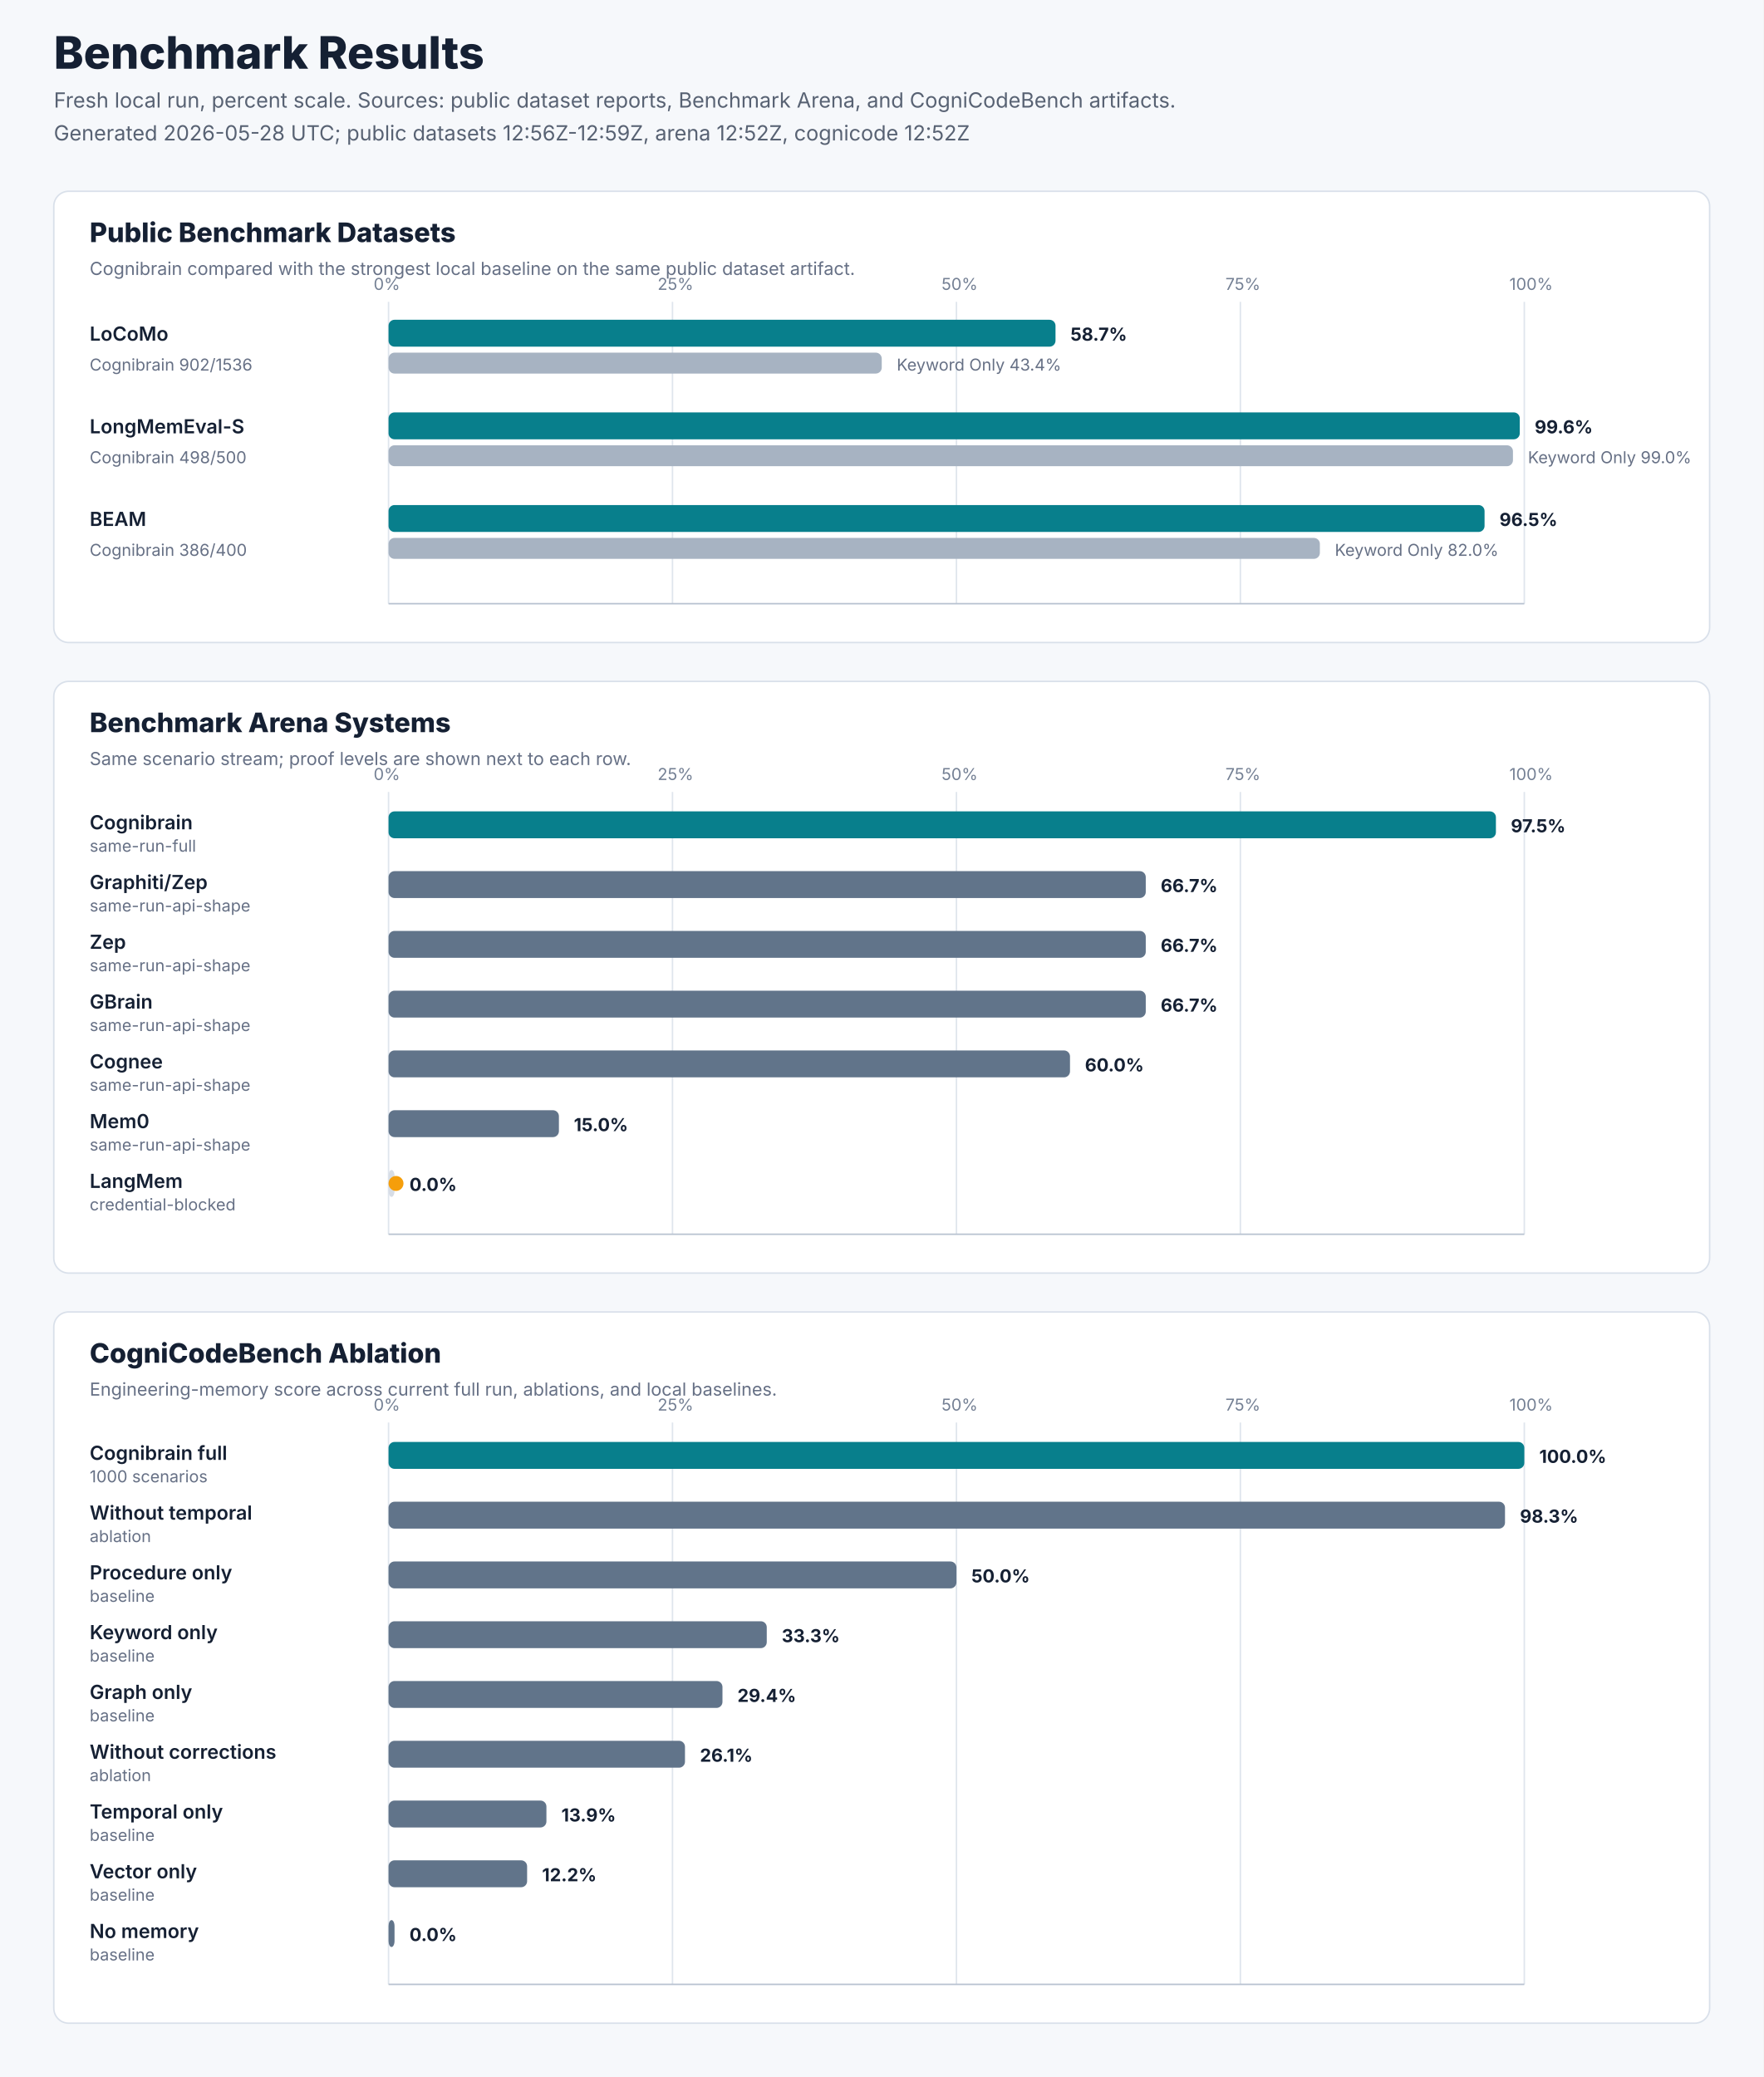
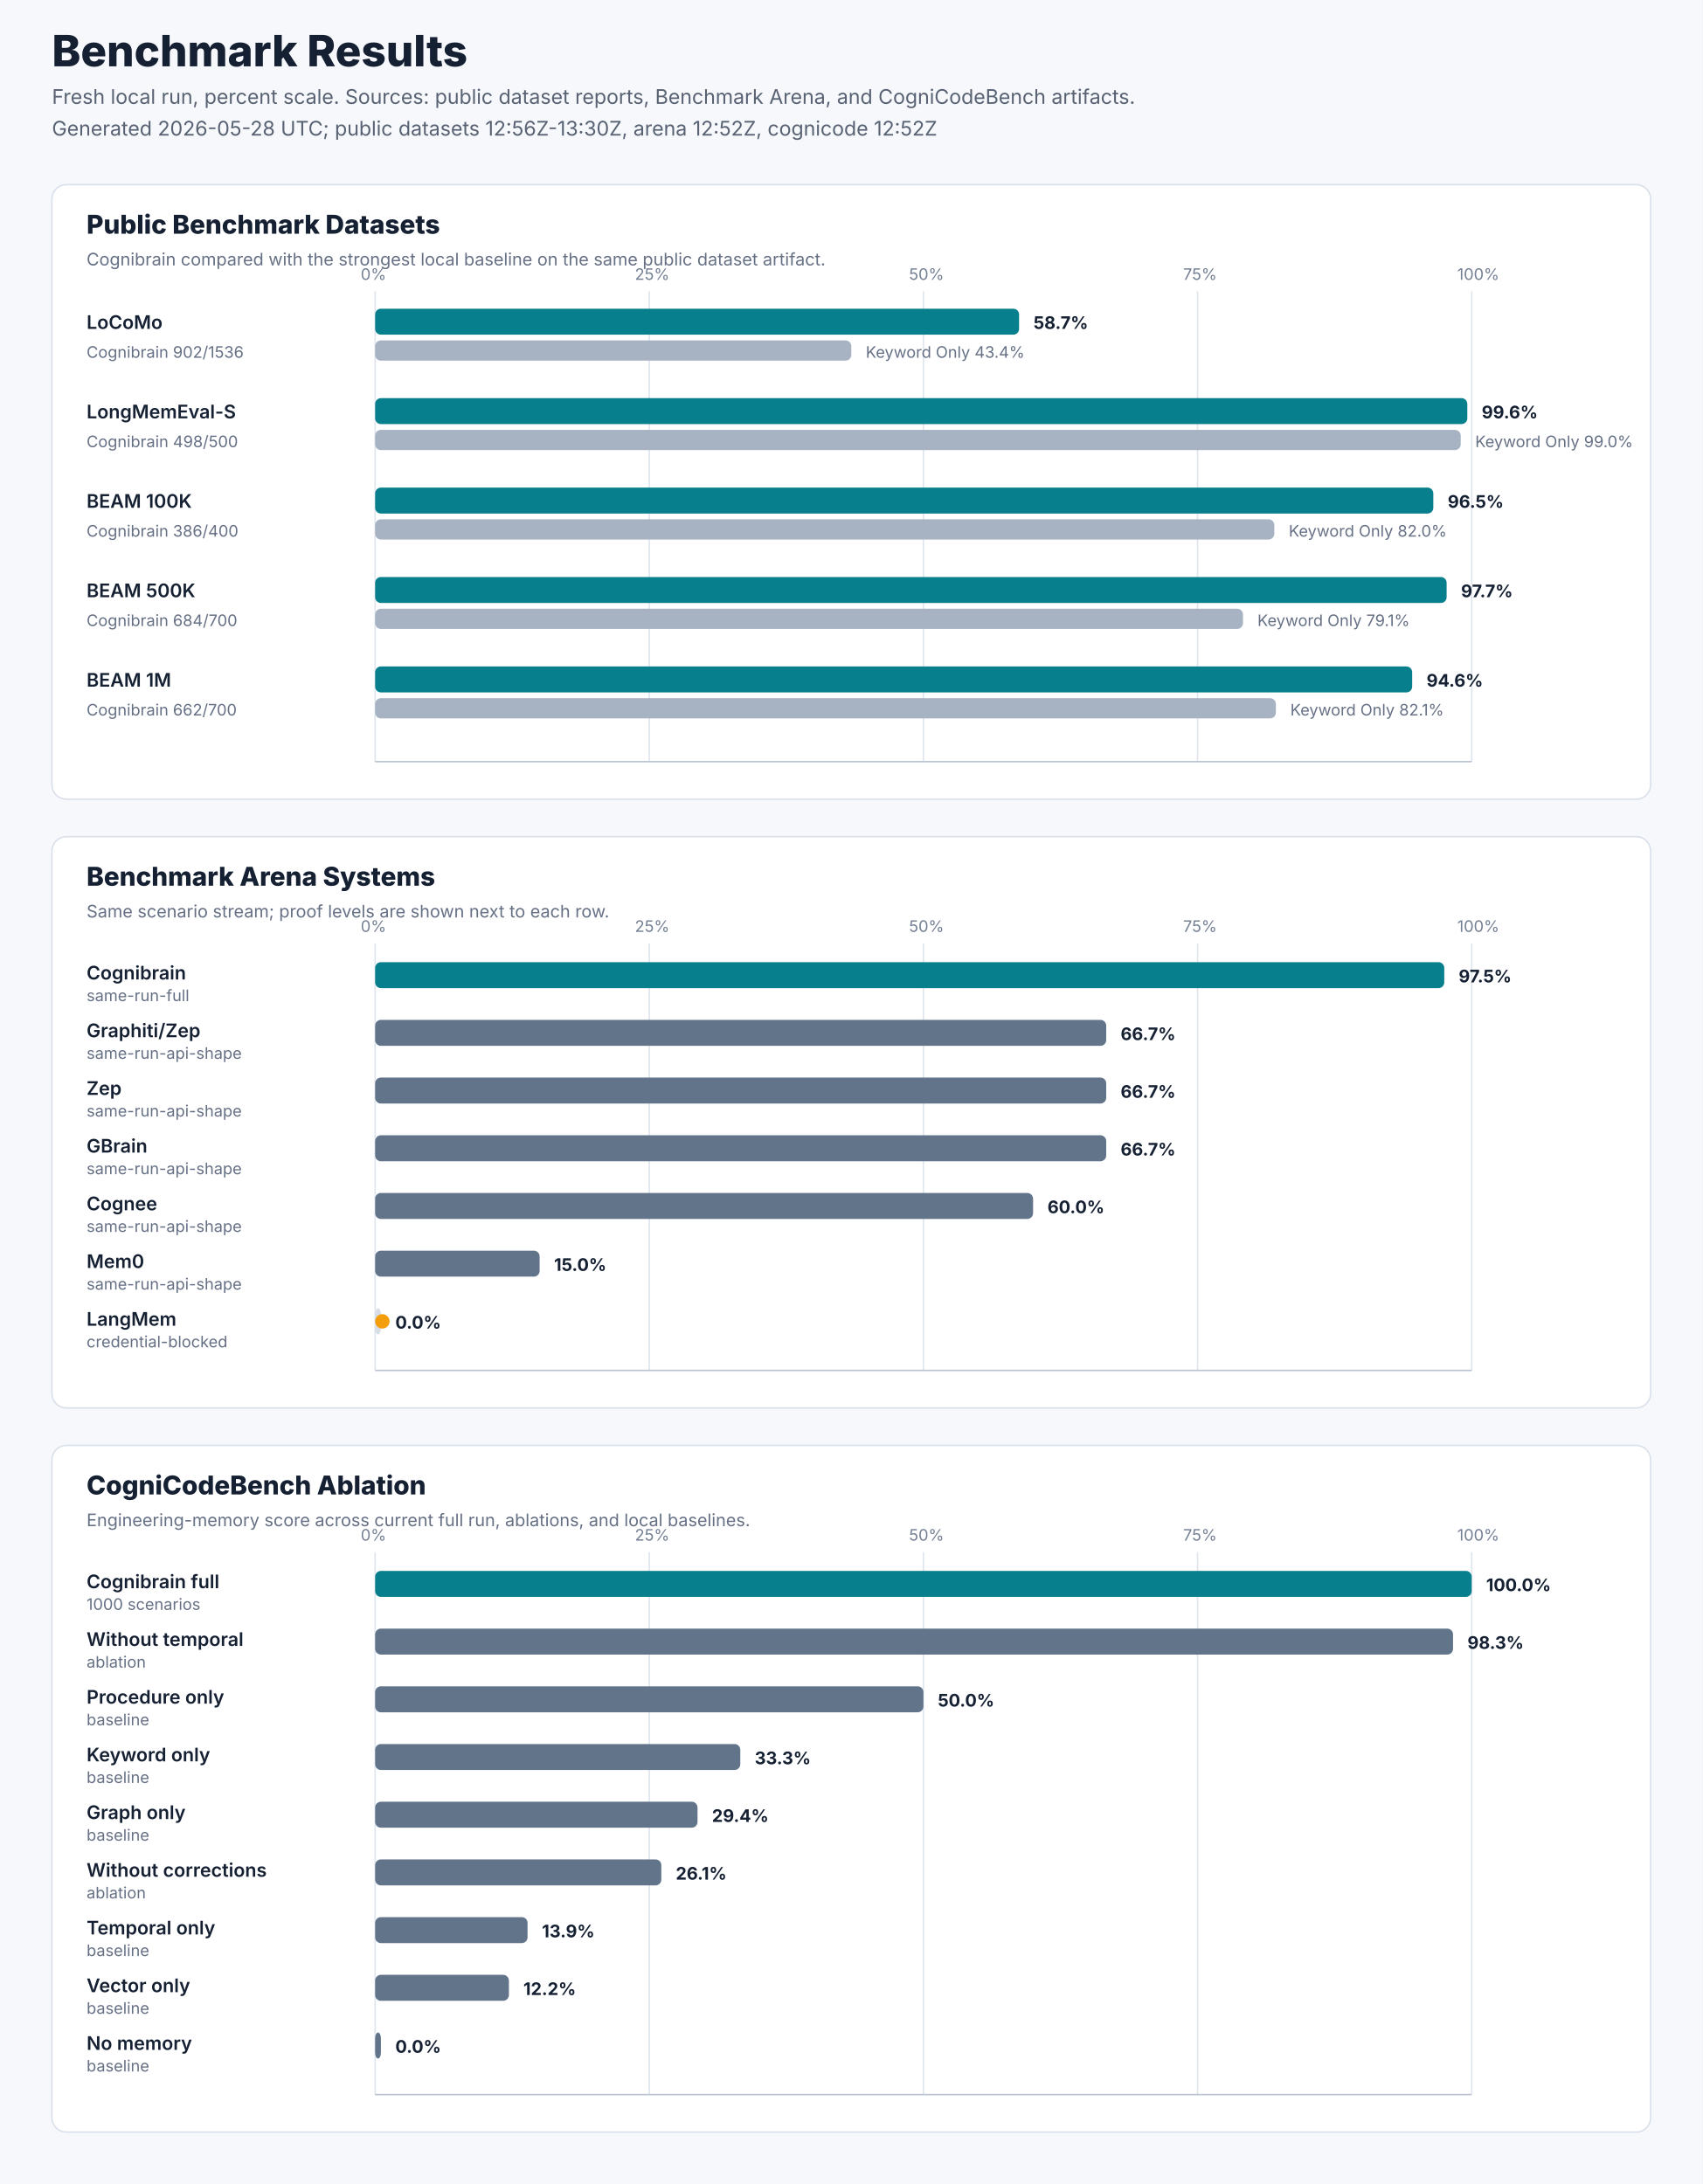
- <svg xmlns="http://www.w3.org/2000/svg" width="1180" height="1390" viewBox="0 0 1180 1390" role="img" aria-labelledby="title desc">
+ <svg xmlns="http://www.w3.org/2000/svg" width="1180" height="1514" viewBox="0 0 1180 1514" role="img" aria-labelledby="title desc">
  <style>
      text { font-family: ui-sans-serif, system-ui, -apple-system, BlinkMacSystemFont, "Segoe UI", sans-serif; fill: #152033; }
      .title { font-size: 30px; font-weight: 760; }
      .subtitle { font-size: 14px; fill: #586273; }
      .section-title { font-size: 18px; font-weight: 760; }
      .section-note { font-size: 12px; fill: #667085; }
      .label { font-size: 13px; font-weight: 620; }
      .detail { font-size: 11px; fill: #667085; }
      .tick { font-size: 11px; fill: #748094; }
      .value { font-size: 12px; font-weight: 720; }
      .grid { stroke: #dfe5ed; stroke-width: 1; }
      .axis { stroke: #b8c2d0; stroke-width: 1; }
      .panel { fill: #ffffff; stroke: #d9e0ea; stroke-width: 1; }
      .bar-cognibrain { fill: #087f8c; }
      .bar-comparison { fill: #61748a; }
      .bar-baseline { fill: #a7b3c2; }
      .bar-blocked { fill: #d7dde6; }
      .marker { fill: #f59e0b; }
    </style>
-   <rect width="1180" height="1390" fill="#f6f8fb" />
+   <rect width="1180" height="1514" fill="#f6f8fb" />
  <text class="title" x="36" y="46">Benchmark Results</text>
  <text class="subtitle" x="36" y="72">Fresh local run, percent scale. Sources: public dataset reports, Benchmark Arena, and CogniCodeBench artifacts.</text>
-   <text class="subtitle" x="36" y="94">Generated 2026-05-28 UTC; public datasets 12:56Z-12:59Z, arena 12:52Z, cognicode 12:52Z</text>
-   <rect class="panel" x="36" y="128" width="1108" height="302" rx="10" />
+   <text class="subtitle" x="36" y="94">Generated 2026-05-28 UTC; public datasets 12:56Z-13:30Z, arena 12:52Z, cognicode 12:52Z</text>
+   <rect class="panel" x="36" y="128" width="1108" height="426" rx="10" />
  <text class="section-title" x="60" y="162">Public Benchmark Datasets</text>
  <text class="section-note" x="60" y="184">Cognibrain compared with the strongest local baseline on the same public dataset artifact.</text>
-   <line class="grid" x1="260" y1="202" x2="260" y2="404" />
+   <line class="grid" x1="260" y1="202" x2="260" y2="528" />
  <text class="tick" x="250" y="194">0%</text>
-   <line class="grid" x1="450" y1="202" x2="450" y2="404" />
+   <line class="grid" x1="450" y1="202" x2="450" y2="528" />
  <text class="tick" x="440" y="194">25%</text>
-   <line class="grid" x1="640" y1="202" x2="640" y2="404" />
+   <line class="grid" x1="640" y1="202" x2="640" y2="528" />
  <text class="tick" x="630" y="194">50%</text>
-   <line class="grid" x1="830" y1="202" x2="830" y2="404" />
+   <line class="grid" x1="830" y1="202" x2="830" y2="528" />
  <text class="tick" x="820" y="194">75%</text>
-   <line class="grid" x1="1020" y1="202" x2="1020" y2="404" />
+   <line class="grid" x1="1020" y1="202" x2="1020" y2="528" />
  <text class="tick" x="1010" y="194">100%</text>
-   <line class="axis" x1="260" y1="404" x2="1020" y2="404" />
+   <line class="axis" x1="260" y1="528" x2="1020" y2="528" />
  <text class="label" x="60" y="228">LoCoMo</text>
  <text class="detail" x="60" y="248">Cognibrain 902/1536</text>
  <rect class="bar-baseline" x="260" y="236" width="330.026" height="14" rx="4" />
  <rect class="bar-cognibrain" x="260" y="214" width="446.302" height="18" rx="4" />
  <text class="value" x="716.302" y="228">58.7%</text>
  <text class="detail" x="600.026" y="248">Keyword Only 43.4%</text>
  <text class="label" x="60" y="290">LongMemEval-S</text>
  <text class="detail" x="60" y="310">Cognibrain 498/500</text>
  <rect class="bar-baseline" x="260" y="298" width="752.4" height="14" rx="4" />
  <rect class="bar-cognibrain" x="260" y="276" width="756.96" height="18" rx="4" />
  <text class="value" x="1026.96" y="290">99.6%</text>
  <text class="detail" x="1022.4" y="310">Keyword Only 99.0%</text>
-   <text class="label" x="60" y="352">BEAM</text>
+   <text class="label" x="60" y="352">BEAM 100K</text>
  <text class="detail" x="60" y="372">Cognibrain 386/400</text>
  <rect class="bar-baseline" x="260" y="360" width="623.2" height="14" rx="4" />
  <rect class="bar-cognibrain" x="260" y="338" width="733.4" height="18" rx="4" />
  <text class="value" x="1003.4" y="352">96.5%</text>
  <text class="detail" x="893.2" y="372">Keyword Only 82.0%</text>
-   <rect class="panel" x="36" y="456" width="1108" height="396" rx="10" />
-   <text class="section-title" x="60" y="490">Benchmark Arena Systems</text>
-   <text class="section-note" x="60" y="512">Same scenario stream; proof levels are shown next to each row.</text>
-   <line class="grid" x1="260" y1="530" x2="260" y2="826" />
-   <text class="tick" x="250" y="522">0%</text>
-   <line class="grid" x1="450" y1="530" x2="450" y2="826" />
-   <text class="tick" x="440" y="522">25%</text>
-   <line class="grid" x1="640" y1="530" x2="640" y2="826" />
-   <text class="tick" x="630" y="522">50%</text>
-   <line class="grid" x1="830" y1="530" x2="830" y2="826" />
-   <text class="tick" x="820" y="522">75%</text>
-   <line class="grid" x1="1020" y1="530" x2="1020" y2="826" />
-   <text class="tick" x="1010" y="522">100%</text>
-   <line class="axis" x1="260" y1="826" x2="1020" y2="826" />
-   <text class="label" x="60" y="555">Cognibrain</text>
-   <text class="detail" x="60" y="570">same-run-full</text>
-   <rect class="bar-cognibrain" x="260" y="543" width="741" height="18" rx="4" />
-   <text class="value" x="1011" y="557">97.5%</text>
-   <text class="label" x="60" y="595">Graphiti/Zep</text>
-   <text class="detail" x="60" y="610">same-run-api-shape</text>
-   <rect class="bar-comparison" x="260" y="583" width="506.692" height="18" rx="4" />
-   <text class="value" x="776.692" y="597">66.7%</text>
-   <text class="label" x="60" y="635">Zep</text>
-   <text class="detail" x="60" y="650">same-run-api-shape</text>
-   <rect class="bar-comparison" x="260" y="623" width="506.692" height="18" rx="4" />
-   <text class="value" x="776.692" y="637">66.7%</text>
-   <text class="label" x="60" y="675">GBrain</text>
-   <text class="detail" x="60" y="690">same-run-api-shape</text>
-   <rect class="bar-comparison" x="260" y="663" width="506.692" height="18" rx="4" />
-   <text class="value" x="776.692" y="677">66.7%</text>
-   <text class="label" x="60" y="715">Cognee</text>
-   <text class="detail" x="60" y="730">same-run-api-shape</text>
-   <rect class="bar-comparison" x="260" y="703" width="456" height="18" rx="4" />
-   <text class="value" x="726" y="717">60.0%</text>
-   <text class="label" x="60" y="755">Mem0</text>
-   <text class="detail" x="60" y="770">same-run-api-shape</text>
-   <rect class="bar-comparison" x="260" y="743" width="114" height="18" rx="4" />
-   <text class="value" x="384" y="757">15.0%</text>
-   <text class="label" x="60" y="795">LangMem</text>
-   <text class="detail" x="60" y="810">credential-blocked</text>
-   <rect class="bar-blocked" x="260" y="783" width="4" height="18" rx="4" />
-   <circle class="marker" cx="265" cy="792" r="5" />
-   <text class="value" x="274" y="797">0.0%</text>
-   <rect class="panel" x="36" y="878" width="1108" height="476" rx="10" />
-   <text class="section-title" x="60" y="912">CogniCodeBench Ablation</text>
-   <text class="section-note" x="60" y="934">Engineering-memory score across current full run, ablations, and local baselines.</text>
-   <line class="grid" x1="260" y1="952" x2="260" y2="1328" />
-   <text class="tick" x="250" y="944">0%</text>
-   <line class="grid" x1="450" y1="952" x2="450" y2="1328" />
-   <text class="tick" x="440" y="944">25%</text>
-   <line class="grid" x1="640" y1="952" x2="640" y2="1328" />
-   <text class="tick" x="630" y="944">50%</text>
-   <line class="grid" x1="830" y1="952" x2="830" y2="1328" />
-   <text class="tick" x="820" y="944">75%</text>
-   <line class="grid" x1="1020" y1="952" x2="1020" y2="1328" />
-   <text class="tick" x="1010" y="944">100%</text>
-   <line class="axis" x1="260" y1="1328" x2="1020" y2="1328" />
-   <text class="label" x="60" y="977">Cognibrain full</text>
-   <text class="detail" x="60" y="992">1000 scenarios</text>
-   <rect class="bar-cognibrain" x="260" y="965" width="760" height="18" rx="4" />
-   <text class="value" x="1030" y="979">100.0%</text>
-   <text class="label" x="60" y="1017">Without temporal</text>
-   <text class="detail" x="60" y="1032">ablation</text>
-   <rect class="bar-comparison" x="260" y="1005" width="747.08" height="18" rx="4" />
-   <text class="value" x="1017.08" y="1019">98.3%</text>
-   <text class="label" x="60" y="1057">Procedure only</text>
-   <text class="detail" x="60" y="1072">baseline</text>
-   <rect class="bar-comparison" x="260" y="1045" width="380" height="18" rx="4" />
-   <text class="value" x="650" y="1059">50.0%</text>
-   <text class="label" x="60" y="1097">Keyword only</text>
-   <text class="detail" x="60" y="1112">baseline</text>
-   <rect class="bar-comparison" x="260" y="1085" width="253.08" height="18" rx="4" />
-   <text class="value" x="523.08" y="1099">33.3%</text>
-   <text class="label" x="60" y="1137">Graph only</text>
-   <text class="detail" x="60" y="1152">baseline</text>
-   <rect class="bar-comparison" x="260" y="1125" width="223.44" height="18" rx="4" />
-   <text class="value" x="493.44" y="1139">29.4%</text>
-   <text class="label" x="60" y="1177">Without corrections</text>
-   <text class="detail" x="60" y="1192">ablation</text>
-   <rect class="bar-comparison" x="260" y="1165" width="198.36" height="18" rx="4" />
-   <text class="value" x="468.36" y="1179">26.1%</text>
-   <text class="label" x="60" y="1217">Temporal only</text>
-   <text class="detail" x="60" y="1232">baseline</text>
-   <rect class="bar-comparison" x="260" y="1205" width="105.64" height="18" rx="4" />
-   <text class="value" x="375.64" y="1219">13.9%</text>
-   <text class="label" x="60" y="1257">Vector only</text>
-   <text class="detail" x="60" y="1272">baseline</text>
-   <rect class="bar-comparison" x="260" y="1245" width="92.72" height="18" rx="4" />
-   <text class="value" x="362.72" y="1259">12.2%</text>
-   <text class="label" x="60" y="1297">No memory</text>
-   <text class="detail" x="60" y="1312">baseline</text>
-   <rect class="bar-comparison" x="260" y="1285" width="4" height="18" rx="4" />
-   <text class="value" x="274" y="1299">0.0%</text>
+   <text class="label" x="60" y="414">BEAM 500K</text>
+   <text class="detail" x="60" y="434">Cognibrain 684/700</text>
+   <rect class="bar-baseline" x="260" y="422" width="601.486" height="14" rx="4" />
+   <rect class="bar-cognibrain" x="260" y="400" width="742.629" height="18" rx="4" />
+   <text class="value" x="1012.629" y="414">97.7%</text>
+   <text class="detail" x="871.486" y="434">Keyword Only 79.1%</text>
+   <text class="label" x="60" y="476">BEAM 1M</text>
+   <text class="detail" x="60" y="496">Cognibrain 662/700</text>
+   <rect class="bar-baseline" x="260" y="484" width="624.286" height="14" rx="4" />
+   <rect class="bar-cognibrain" x="260" y="462" width="718.743" height="18" rx="4" />
+   <text class="value" x="988.743" y="476">94.6%</text>
+   <text class="detail" x="894.286" y="496">Keyword Only 82.1%</text>
+   <rect class="panel" x="36" y="580" width="1108" height="396" rx="10" />
+   <text class="section-title" x="60" y="614">Benchmark Arena Systems</text>
+   <text class="section-note" x="60" y="636">Same scenario stream; proof levels are shown next to each row.</text>
+   <line class="grid" x1="260" y1="654" x2="260" y2="950" />
+   <text class="tick" x="250" y="646">0%</text>
+   <line class="grid" x1="450" y1="654" x2="450" y2="950" />
+   <text class="tick" x="440" y="646">25%</text>
+   <line class="grid" x1="640" y1="654" x2="640" y2="950" />
+   <text class="tick" x="630" y="646">50%</text>
+   <line class="grid" x1="830" y1="654" x2="830" y2="950" />
+   <text class="tick" x="820" y="646">75%</text>
+   <line class="grid" x1="1020" y1="654" x2="1020" y2="950" />
+   <text class="tick" x="1010" y="646">100%</text>
+   <line class="axis" x1="260" y1="950" x2="1020" y2="950" />
+   <text class="label" x="60" y="679">Cognibrain</text>
+   <text class="detail" x="60" y="694">same-run-full</text>
+   <rect class="bar-cognibrain" x="260" y="667" width="741" height="18" rx="4" />
+   <text class="value" x="1011" y="681">97.5%</text>
+   <text class="label" x="60" y="719">Graphiti/Zep</text>
+   <text class="detail" x="60" y="734">same-run-api-shape</text>
+   <rect class="bar-comparison" x="260" y="707" width="506.692" height="18" rx="4" />
+   <text class="value" x="776.692" y="721">66.7%</text>
+   <text class="label" x="60" y="759">Zep</text>
+   <text class="detail" x="60" y="774">same-run-api-shape</text>
+   <rect class="bar-comparison" x="260" y="747" width="506.692" height="18" rx="4" />
+   <text class="value" x="776.692" y="761">66.7%</text>
+   <text class="label" x="60" y="799">GBrain</text>
+   <text class="detail" x="60" y="814">same-run-api-shape</text>
+   <rect class="bar-comparison" x="260" y="787" width="506.692" height="18" rx="4" />
+   <text class="value" x="776.692" y="801">66.7%</text>
+   <text class="label" x="60" y="839">Cognee</text>
+   <text class="detail" x="60" y="854">same-run-api-shape</text>
+   <rect class="bar-comparison" x="260" y="827" width="456" height="18" rx="4" />
+   <text class="value" x="726" y="841">60.0%</text>
+   <text class="label" x="60" y="879">Mem0</text>
+   <text class="detail" x="60" y="894">same-run-api-shape</text>
+   <rect class="bar-comparison" x="260" y="867" width="114" height="18" rx="4" />
+   <text class="value" x="384" y="881">15.0%</text>
+   <text class="label" x="60" y="919">LangMem</text>
+   <text class="detail" x="60" y="934">credential-blocked</text>
+   <rect class="bar-blocked" x="260" y="907" width="4" height="18" rx="4" />
+   <circle class="marker" cx="265" cy="916" r="5" />
+   <text class="value" x="274" y="921">0.0%</text>
+   <rect class="panel" x="36" y="1002" width="1108" height="476" rx="10" />
+   <text class="section-title" x="60" y="1036">CogniCodeBench Ablation</text>
+   <text class="section-note" x="60" y="1058">Engineering-memory score across current full run, ablations, and local baselines.</text>
+   <line class="grid" x1="260" y1="1076" x2="260" y2="1452" />
+   <text class="tick" x="250" y="1068">0%</text>
+   <line class="grid" x1="450" y1="1076" x2="450" y2="1452" />
+   <text class="tick" x="440" y="1068">25%</text>
+   <line class="grid" x1="640" y1="1076" x2="640" y2="1452" />
+   <text class="tick" x="630" y="1068">50%</text>
+   <line class="grid" x1="830" y1="1076" x2="830" y2="1452" />
+   <text class="tick" x="820" y="1068">75%</text>
+   <line class="grid" x1="1020" y1="1076" x2="1020" y2="1452" />
+   <text class="tick" x="1010" y="1068">100%</text>
+   <line class="axis" x1="260" y1="1452" x2="1020" y2="1452" />
+   <text class="label" x="60" y="1101">Cognibrain full</text>
+   <text class="detail" x="60" y="1116">1000 scenarios</text>
+   <rect class="bar-cognibrain" x="260" y="1089" width="760" height="18" rx="4" />
+   <text class="value" x="1030" y="1103">100.0%</text>
+   <text class="label" x="60" y="1141">Without temporal</text>
+   <text class="detail" x="60" y="1156">ablation</text>
+   <rect class="bar-comparison" x="260" y="1129" width="747.08" height="18" rx="4" />
+   <text class="value" x="1017.08" y="1143">98.3%</text>
+   <text class="label" x="60" y="1181">Procedure only</text>
+   <text class="detail" x="60" y="1196">baseline</text>
+   <rect class="bar-comparison" x="260" y="1169" width="380" height="18" rx="4" />
+   <text class="value" x="650" y="1183">50.0%</text>
+   <text class="label" x="60" y="1221">Keyword only</text>
+   <text class="detail" x="60" y="1236">baseline</text>
+   <rect class="bar-comparison" x="260" y="1209" width="253.08" height="18" rx="4" />
+   <text class="value" x="523.08" y="1223">33.3%</text>
+   <text class="label" x="60" y="1261">Graph only</text>
+   <text class="detail" x="60" y="1276">baseline</text>
+   <rect class="bar-comparison" x="260" y="1249" width="223.44" height="18" rx="4" />
+   <text class="value" x="493.44" y="1263">29.4%</text>
+   <text class="label" x="60" y="1301">Without corrections</text>
+   <text class="detail" x="60" y="1316">ablation</text>
+   <rect class="bar-comparison" x="260" y="1289" width="198.36" height="18" rx="4" />
+   <text class="value" x="468.36" y="1303">26.1%</text>
+   <text class="label" x="60" y="1341">Temporal only</text>
+   <text class="detail" x="60" y="1356">baseline</text>
+   <rect class="bar-comparison" x="260" y="1329" width="105.64" height="18" rx="4" />
+   <text class="value" x="375.64" y="1343">13.9%</text>
+   <text class="label" x="60" y="1381">Vector only</text>
+   <text class="detail" x="60" y="1396">baseline</text>
+   <rect class="bar-comparison" x="260" y="1369" width="92.72" height="18" rx="4" />
+   <text class="value" x="362.72" y="1383">12.2%</text>
+   <text class="label" x="60" y="1421">No memory</text>
+   <text class="detail" x="60" y="1436">baseline</text>
+   <rect class="bar-comparison" x="260" y="1409" width="4" height="18" rx="4" />
+   <text class="value" x="274" y="1423">0.0%</text>
</svg>
